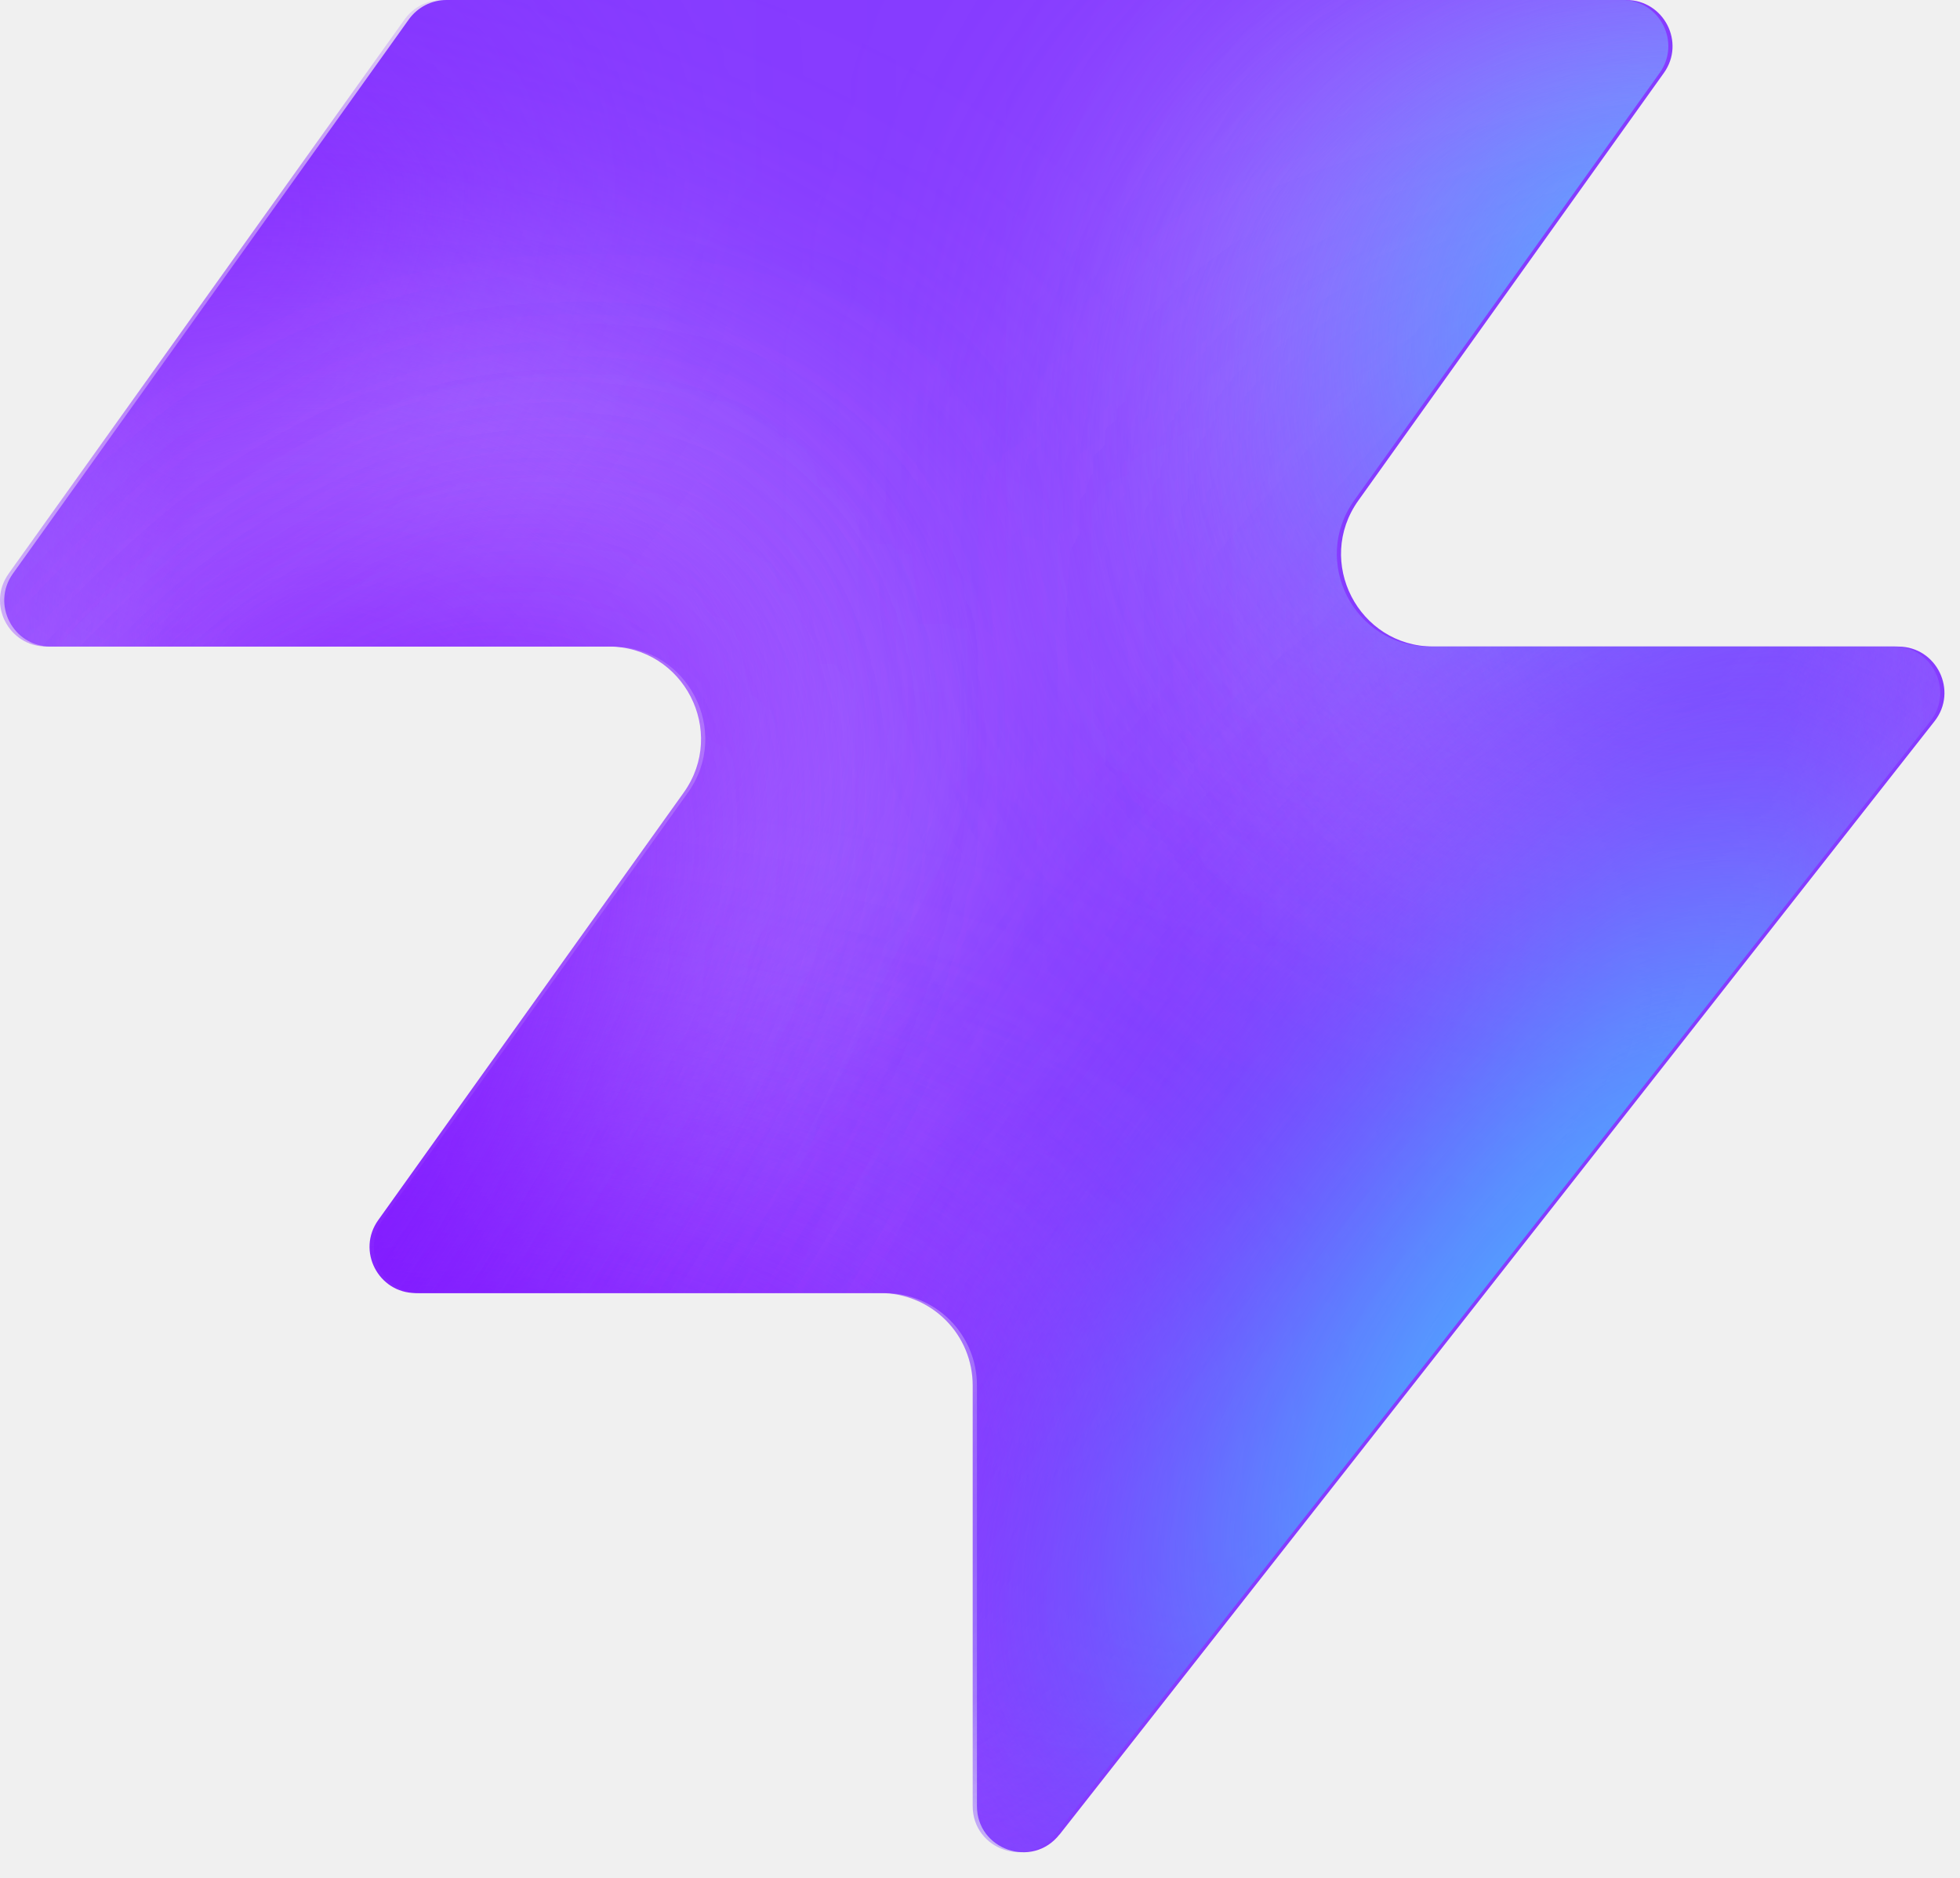
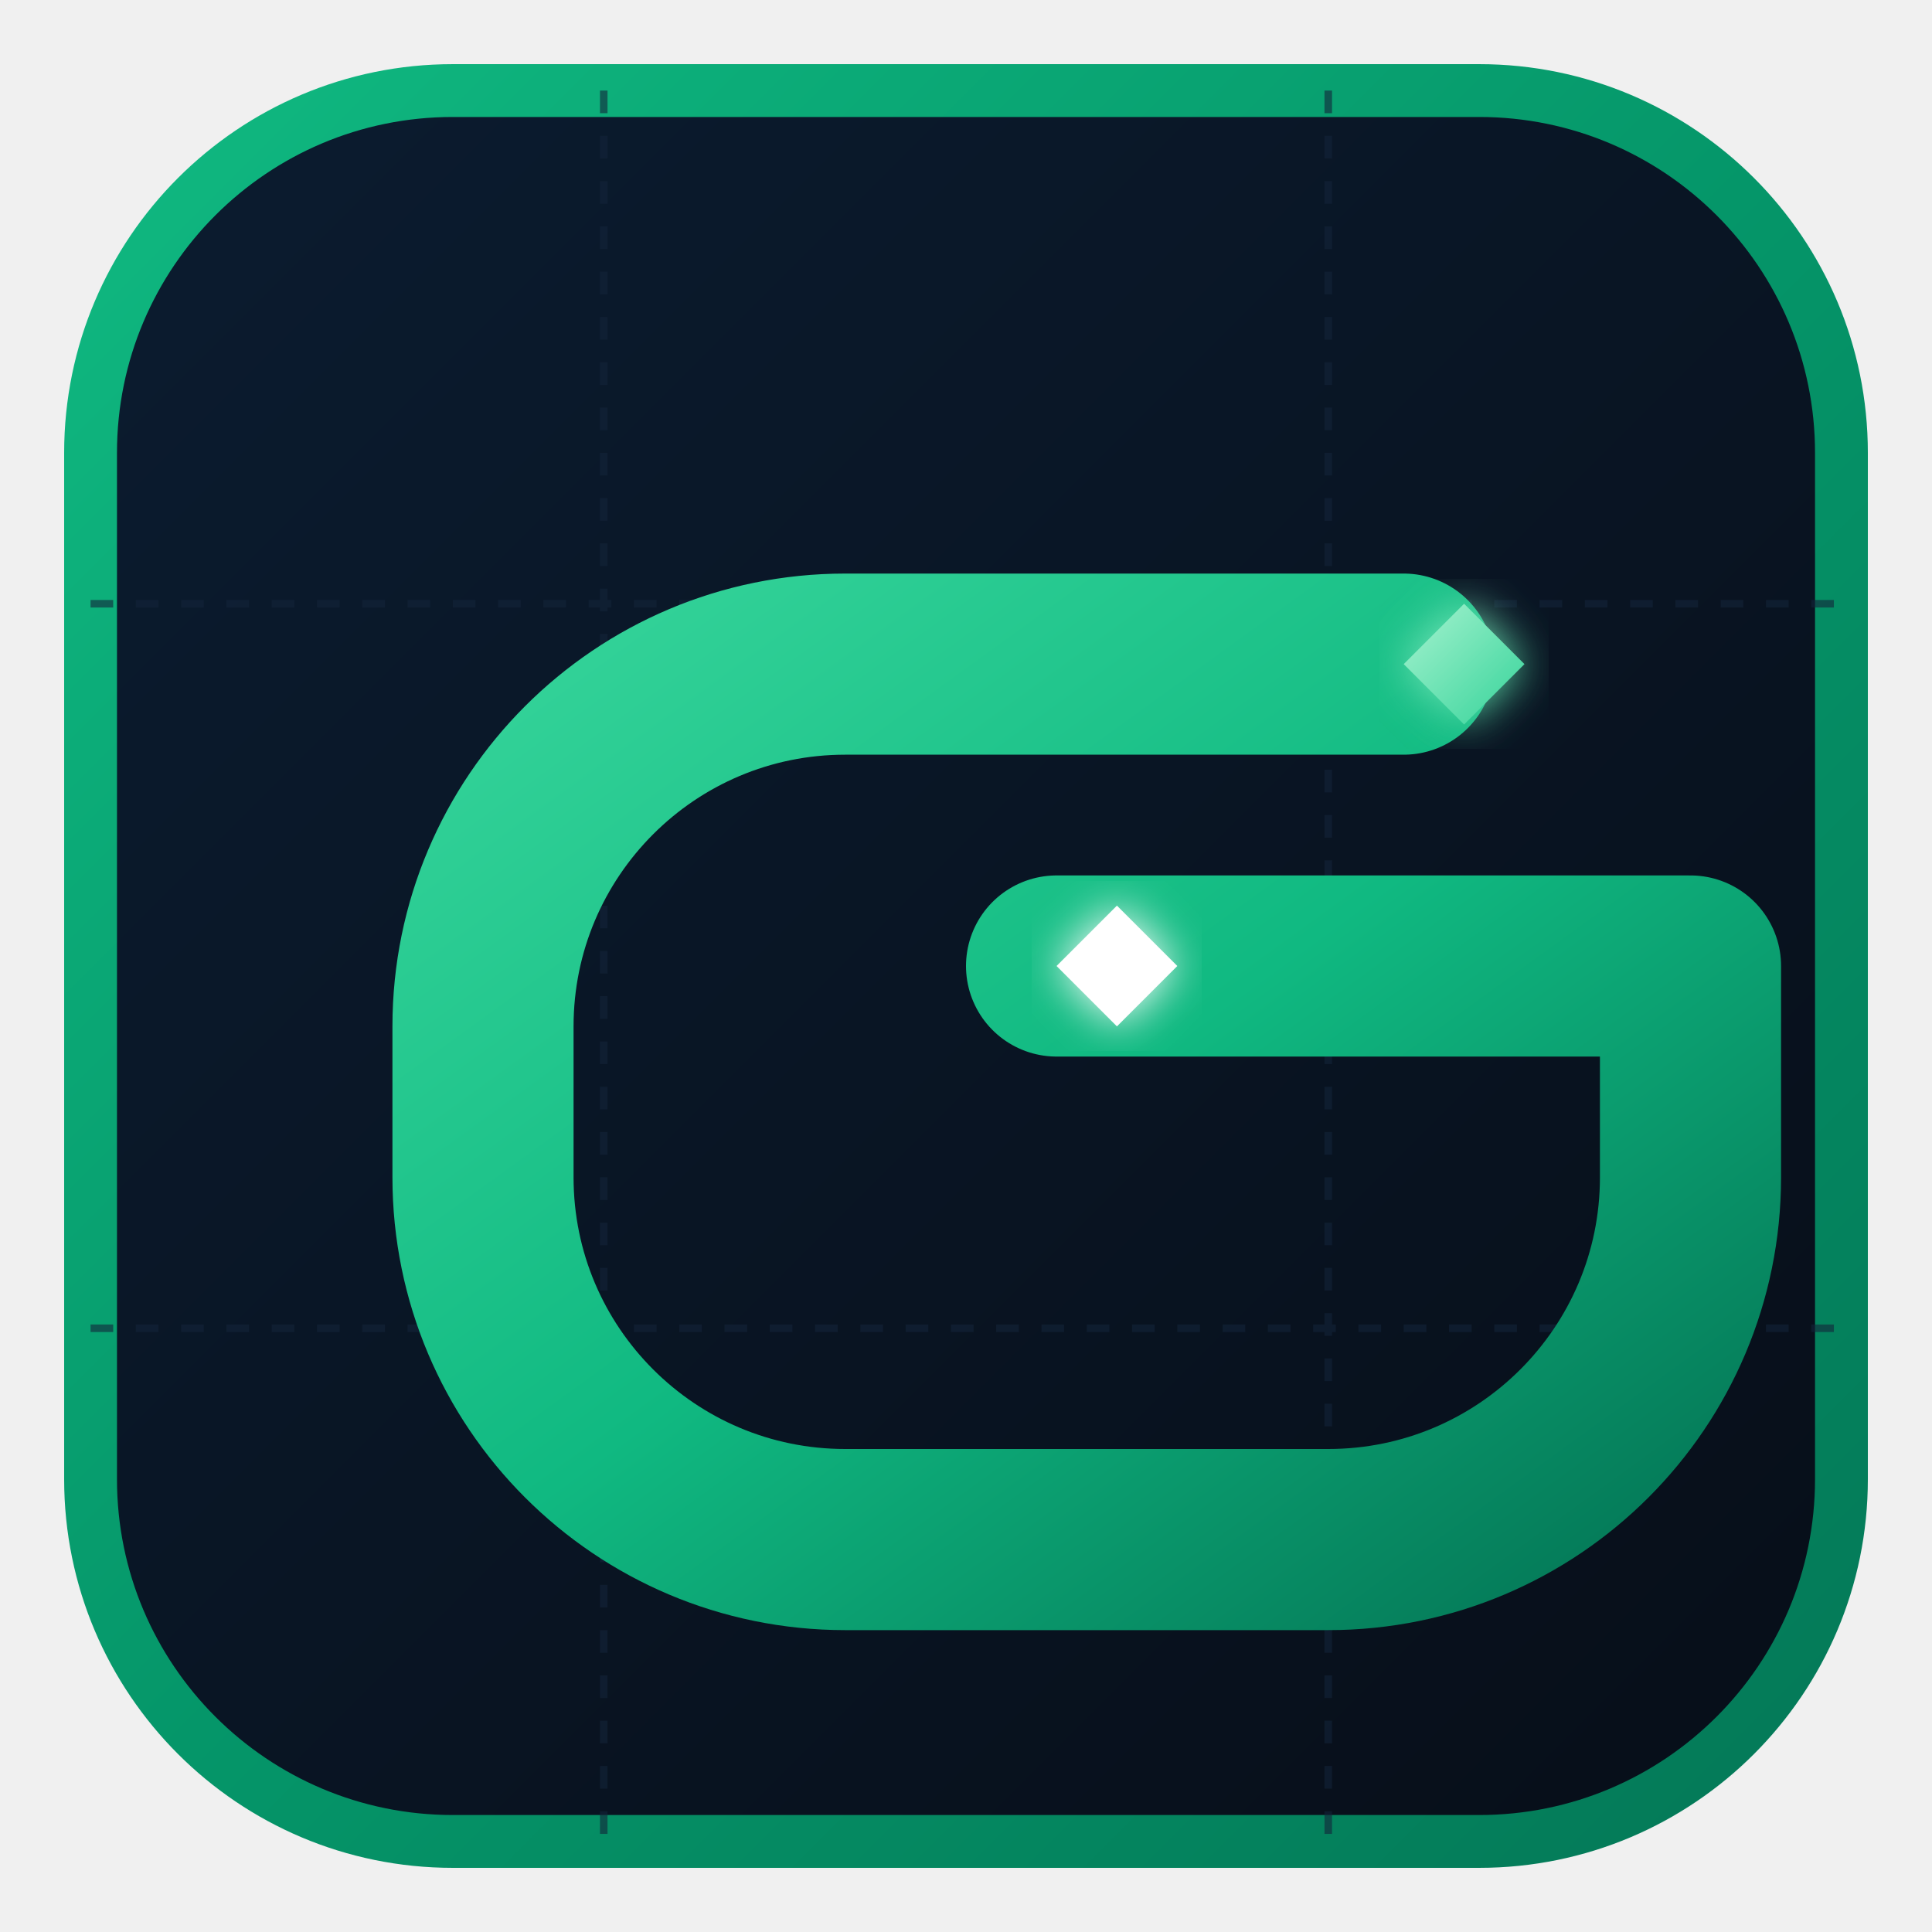
- <svg xmlns="http://www.w3.org/2000/svg" width="48" height="46" fill="none" viewBox="0 0 48 46">
-   <path fill="#863bff" d="M25.946 44.938c-.664.845-2.021.375-2.021-.698V33.937a2.26 2.26 0 0 0-2.262-2.262H10.287c-.92 0-1.456-1.04-.92-1.788l7.48-10.471c1.07-1.497 0-3.578-1.842-3.578H1.237c-.92 0-1.456-1.04-.92-1.788L10.013.474c.214-.297.556-.474.92-.474h28.894c.92 0 1.456 1.04.92 1.788l-7.48 10.471c-1.07 1.498 0 3.579 1.842 3.579h11.377c.943 0 1.473 1.088.89 1.83L25.947 44.94z" style="fill:#863bff;fill:color(display-p3 .525 .23 1);fill-opacity:1" />
-   <mask id="a" width="48" height="46" x="0" y="0" maskUnits="userSpaceOnUse" style="mask-type:alpha">
-     <path fill="#000" d="M25.842 44.938c-.664.844-2.021.375-2.021-.698V33.937a2.26 2.26 0 0 0-2.262-2.262H10.183c-.92 0-1.456-1.04-.92-1.788l7.48-10.471c1.07-1.498 0-3.579-1.842-3.579H1.133c-.92 0-1.456-1.04-.92-1.787L9.91.473c.214-.297.556-.474.92-.474h28.894c.92 0 1.456 1.04.92 1.788l-7.48 10.471c-1.07 1.498 0 3.578 1.842 3.578h11.377c.943 0 1.473 1.088.89 1.832L25.843 44.94z" style="fill:#000;fill-opacity:1" />
-   </mask>
-   <g mask="url(#a)">
-     <g filter="url(#b)">
-       <ellipse cx="5.508" cy="14.704" fill="#ede6ff" rx="5.508" ry="14.704" style="fill:#ede6ff;fill:color(display-p3 .927 .903 1);fill-opacity:1" transform="matrix(.00324 1 1 -.00324 -4.47 31.516)" />
-     </g>
-     <g filter="url(#c)">
-       <ellipse cx="10.399" cy="29.851" fill="#ede6ff" rx="10.399" ry="29.851" style="fill:#ede6ff;fill:color(display-p3 .927 .903 1);fill-opacity:1" transform="matrix(.00324 1 1 -.00324 -39.328 7.883)" />
-     </g>
-     <g filter="url(#d)">
-       <ellipse cx="5.508" cy="30.487" fill="#7e14ff" rx="5.508" ry="30.487" style="fill:#7e14ff;fill:color(display-p3 .492 .077 1);fill-opacity:1" transform="rotate(89.814 -25.913 -14.639)scale(1 -1)" />
-     </g>
-     <g filter="url(#e)">
-       <ellipse cx="5.508" cy="30.599" fill="#7e14ff" rx="5.508" ry="30.599" style="fill:#7e14ff;fill:color(display-p3 .492 .077 1);fill-opacity:1" transform="rotate(89.814 -32.644 -3.334)scale(1 -1)" />
-     </g>
-     <g filter="url(#f)">
-       <ellipse cx="5.508" cy="30.599" fill="#7e14ff" rx="5.508" ry="30.599" style="fill:#7e14ff;fill:color(display-p3 .492 .077 1);fill-opacity:1" transform="matrix(.00324 1 1 -.00324 -34.34 30.47)" />
-     </g>
-     <g filter="url(#g)">
-       <ellipse cx="14.072" cy="22.078" fill="#ede6ff" rx="14.072" ry="22.078" style="fill:#ede6ff;fill:color(display-p3 .927 .903 1);fill-opacity:1" transform="rotate(93.35 24.506 48.493)scale(-1 1)" />
-     </g>
-     <g filter="url(#h)">
-       <ellipse cx="3.47" cy="21.501" fill="#7e14ff" rx="3.47" ry="21.501" style="fill:#7e14ff;fill:color(display-p3 .492 .077 1);fill-opacity:1" transform="rotate(89.009 28.708 47.59)scale(-1 1)" />
-     </g>
-     <g filter="url(#i)">
-       <ellipse cx="3.47" cy="21.501" fill="#7e14ff" rx="3.47" ry="21.501" style="fill:#7e14ff;fill:color(display-p3 .492 .077 1);fill-opacity:1" transform="rotate(89.009 28.708 47.59)scale(-1 1)" />
-     </g>
-     <g filter="url(#j)">
-       <ellipse cx=".387" cy="8.972" fill="#7e14ff" rx="4.407" ry="29.108" style="fill:#7e14ff;fill:color(display-p3 .492 .077 1);fill-opacity:1" transform="rotate(39.51 .387 8.972)" />
-     </g>
-     <g filter="url(#k)">
-       <ellipse cx="47.523" cy="-6.092" fill="#7e14ff" rx="4.407" ry="29.108" style="fill:#7e14ff;fill:color(display-p3 .492 .077 1);fill-opacity:1" transform="rotate(37.892 47.523 -6.092)" />
-     </g>
-     <g filter="url(#l)">
-       <ellipse cx="41.412" cy="6.333" fill="#47bfff" rx="5.971" ry="9.665" style="fill:#47bfff;fill:color(display-p3 .28 .748 1);fill-opacity:1" transform="rotate(37.892 41.412 6.333)" />
-     </g>
-     <g filter="url(#m)">
-       <ellipse cx="-1.879" cy="38.332" fill="#7e14ff" rx="4.407" ry="29.108" style="fill:#7e14ff;fill:color(display-p3 .492 .077 1);fill-opacity:1" transform="rotate(37.892 -1.88 38.332)" />
-     </g>
-     <g filter="url(#n)">
-       <ellipse cx="-1.879" cy="38.332" fill="#7e14ff" rx="4.407" ry="29.108" style="fill:#7e14ff;fill:color(display-p3 .492 .077 1);fill-opacity:1" transform="rotate(37.892 -1.88 38.332)" />
-     </g>
-     <g filter="url(#o)">
-       <ellipse cx="35.651" cy="29.907" fill="#7e14ff" rx="4.407" ry="29.108" style="fill:#7e14ff;fill:color(display-p3 .492 .077 1);fill-opacity:1" transform="rotate(37.892 35.651 29.907)" />
-     </g>
-     <g filter="url(#p)">
-       <ellipse cx="38.418" cy="32.4" fill="#47bfff" rx="5.971" ry="15.297" style="fill:#47bfff;fill:color(display-p3 .28 .748 1);fill-opacity:1" transform="rotate(37.892 38.418 32.4)" />
-     </g>
-   </g>
+ <svg xmlns="http://www.w3.org/2000/svg" viewBox="0 0 512 512" width="100%" height="100%">
  <defs>
-     <filter id="b" width="60.045" height="41.654" x="-19.77" y="16.149" color-interpolation-filters="sRGB" filterUnits="userSpaceOnUse">
-       <feFlood flood-opacity="0" result="BackgroundImageFix" />
-       <feBlend in="SourceGraphic" in2="BackgroundImageFix" result="shape" />
-       <feGaussianBlur result="effect1_foregroundBlur_2002_17158" stdDeviation="7.659" />
-     </filter>
-     <filter id="c" width="90.34" height="51.437" x="-54.613" y="-7.533" color-interpolation-filters="sRGB" filterUnits="userSpaceOnUse">
-       <feFlood flood-opacity="0" result="BackgroundImageFix" />
-       <feBlend in="SourceGraphic" in2="BackgroundImageFix" result="shape" />
-       <feGaussianBlur result="effect1_foregroundBlur_2002_17158" stdDeviation="7.659" />
-     </filter>
-     <filter id="d" width="79.355" height="29.4" x="-49.64" y="2.03" color-interpolation-filters="sRGB" filterUnits="userSpaceOnUse">
-       <feFlood flood-opacity="0" result="BackgroundImageFix" />
-       <feBlend in="SourceGraphic" in2="BackgroundImageFix" result="shape" />
-       <feGaussianBlur result="effect1_foregroundBlur_2002_17158" stdDeviation="4.596" />
-     </filter>
-     <filter id="e" width="79.579" height="29.4" x="-45.045" y="20.029" color-interpolation-filters="sRGB" filterUnits="userSpaceOnUse">
-       <feFlood flood-opacity="0" result="BackgroundImageFix" />
-       <feBlend in="SourceGraphic" in2="BackgroundImageFix" result="shape" />
-       <feGaussianBlur result="effect1_foregroundBlur_2002_17158" stdDeviation="4.596" />
-     </filter>
-     <filter id="f" width="79.579" height="29.4" x="-43.513" y="21.178" color-interpolation-filters="sRGB" filterUnits="userSpaceOnUse">
-       <feFlood flood-opacity="0" result="BackgroundImageFix" />
-       <feBlend in="SourceGraphic" in2="BackgroundImageFix" result="shape" />
-       <feGaussianBlur result="effect1_foregroundBlur_2002_17158" stdDeviation="4.596" />
-     </filter>
-     <filter id="g" width="74.749" height="58.852" x="15.756" y="-17.901" color-interpolation-filters="sRGB" filterUnits="userSpaceOnUse">
-       <feFlood flood-opacity="0" result="BackgroundImageFix" />
-       <feBlend in="SourceGraphic" in2="BackgroundImageFix" result="shape" />
-       <feGaussianBlur result="effect1_foregroundBlur_2002_17158" stdDeviation="7.659" />
-     </filter>
-     <filter id="h" width="61.377" height="25.362" x="23.548" y="2.284" color-interpolation-filters="sRGB" filterUnits="userSpaceOnUse">
-       <feFlood flood-opacity="0" result="BackgroundImageFix" />
-       <feBlend in="SourceGraphic" in2="BackgroundImageFix" result="shape" />
-       <feGaussianBlur result="effect1_foregroundBlur_2002_17158" stdDeviation="4.596" />
-     </filter>
-     <filter id="i" width="61.377" height="25.362" x="23.548" y="2.284" color-interpolation-filters="sRGB" filterUnits="userSpaceOnUse">
-       <feFlood flood-opacity="0" result="BackgroundImageFix" />
-       <feBlend in="SourceGraphic" in2="BackgroundImageFix" result="shape" />
-       <feGaussianBlur result="effect1_foregroundBlur_2002_17158" stdDeviation="4.596" />
-     </filter>
-     <filter id="j" width="56.045" height="63.649" x="-27.636" y="-22.853" color-interpolation-filters="sRGB" filterUnits="userSpaceOnUse">
-       <feFlood flood-opacity="0" result="BackgroundImageFix" />
-       <feBlend in="SourceGraphic" in2="BackgroundImageFix" result="shape" />
-       <feGaussianBlur result="effect1_foregroundBlur_2002_17158" stdDeviation="4.596" />
-     </filter>
-     <filter id="k" width="54.814" height="64.646" x="20.116" y="-38.415" color-interpolation-filters="sRGB" filterUnits="userSpaceOnUse">
-       <feFlood flood-opacity="0" result="BackgroundImageFix" />
-       <feBlend in="SourceGraphic" in2="BackgroundImageFix" result="shape" />
-       <feGaussianBlur result="effect1_foregroundBlur_2002_17158" stdDeviation="4.596" />
-     </filter>
-     <filter id="l" width="33.541" height="35.313" x="24.641" y="-11.323" color-interpolation-filters="sRGB" filterUnits="userSpaceOnUse">
-       <feFlood flood-opacity="0" result="BackgroundImageFix" />
-       <feBlend in="SourceGraphic" in2="BackgroundImageFix" result="shape" />
-       <feGaussianBlur result="effect1_foregroundBlur_2002_17158" stdDeviation="4.596" />
-     </filter>
-     <filter id="m" width="54.814" height="64.646" x="-29.286" y="6.009" color-interpolation-filters="sRGB" filterUnits="userSpaceOnUse">
-       <feFlood flood-opacity="0" result="BackgroundImageFix" />
-       <feBlend in="SourceGraphic" in2="BackgroundImageFix" result="shape" />
-       <feGaussianBlur result="effect1_foregroundBlur_2002_17158" stdDeviation="4.596" />
-     </filter>
-     <filter id="n" width="54.814" height="64.646" x="-29.286" y="6.009" color-interpolation-filters="sRGB" filterUnits="userSpaceOnUse">
-       <feFlood flood-opacity="0" result="BackgroundImageFix" />
-       <feBlend in="SourceGraphic" in2="BackgroundImageFix" result="shape" />
-       <feGaussianBlur result="effect1_foregroundBlur_2002_17158" stdDeviation="4.596" />
-     </filter>
-     <filter id="o" width="54.814" height="64.646" x="8.244" y="-2.416" color-interpolation-filters="sRGB" filterUnits="userSpaceOnUse">
-       <feFlood flood-opacity="0" result="BackgroundImageFix" />
-       <feBlend in="SourceGraphic" in2="BackgroundImageFix" result="shape" />
-       <feGaussianBlur result="effect1_foregroundBlur_2002_17158" stdDeviation="4.596" />
-     </filter>
-     <filter id="p" width="39.409" height="43.623" x="18.713" y="10.588" color-interpolation-filters="sRGB" filterUnits="userSpaceOnUse">
-       <feFlood flood-opacity="0" result="BackgroundImageFix" />
-       <feBlend in="SourceGraphic" in2="BackgroundImageFix" result="shape" />
-       <feGaussianBlur result="effect1_foregroundBlur_2002_17158" stdDeviation="4.596" />
+     <linearGradient id="gc-bg" x1="0%" y1="0%" x2="100%" y2="100%">
+       <stop offset="0%" stop-color="#0b1c30" />
+       <stop offset="100%" stop-color="#070e18" />
+     </linearGradient>
+     <linearGradient id="gc-border" x1="0%" y1="0%" x2="100%" y2="100%">
+       <stop offset="0%" stop-color="#10b981" />
+       <stop offset="50%" stop-color="#059669" />
+       <stop offset="100%" stop-color="#047857" />
+     </linearGradient>
+     <linearGradient id="gc-g1" x1="0%" y1="0%" x2="100%" y2="100%">
+       <stop offset="0%" stop-color="#34d399" />
+       <stop offset="50%" stop-color="#10b981" />
+       <stop offset="100%" stop-color="#047857" />
+     </linearGradient>
+     <linearGradient id="gc-g2" x1="100%" y1="0%" x2="0%" y2="100%">
+       <stop offset="0%" stop-color="#6ee7b7" />
+       <stop offset="100%" stop-color="#10b981" />
+     </linearGradient>
+     <linearGradient id="gc-spark" x1="0%" y1="0%" x2="100%" y2="100%">
+       <stop offset="0%" stop-color="#a7f3d0" />
+       <stop offset="100%" stop-color="#34d399" />
+     </linearGradient>
+     <filter id="gc-glow" x="-20%" y="-20%" width="140%" height="140%">
+       <feGaussianBlur stdDeviation="6" result="blur" />
+       <feComposite in="SourceGraphic" in2="blur" operator="over" />
    </filter>
  </defs>
+   <rect x="24" y="24" width="464" height="464" rx="96" fill="url(#gc-bg)" stroke="url(#gc-border)" stroke-width="14" />
+   <path d="M24 160h464 M24 352h464 M160 24v464 M352 24v464" stroke="#132338" stroke-width="2" stroke-dasharray="6,6" opacity="0.6" />
+   <path d="M372 176H224c-53.02 0-96 42.98-96 96v40c0 53.02 42.98 96 96 96h128c53.02 0 96-42.98 96-96v-56H280" fill="none" stroke="url(#gc-g1)" stroke-width="48" stroke-linecap="round" stroke-linejoin="round" />
+   <path d="M280 256h168" stroke="url(#gc-g2)" stroke-width="36" stroke-linecap="round" />
+   <polygon points="372,176 388,160 404,176 388,192" fill="url(#gc-spark)" filter="url(#gc-glow)" />
+   <polygon points="280,256 296,240 312,256 296,272" fill="#ffffff" filter="url(#gc-glow)" />
</svg>
